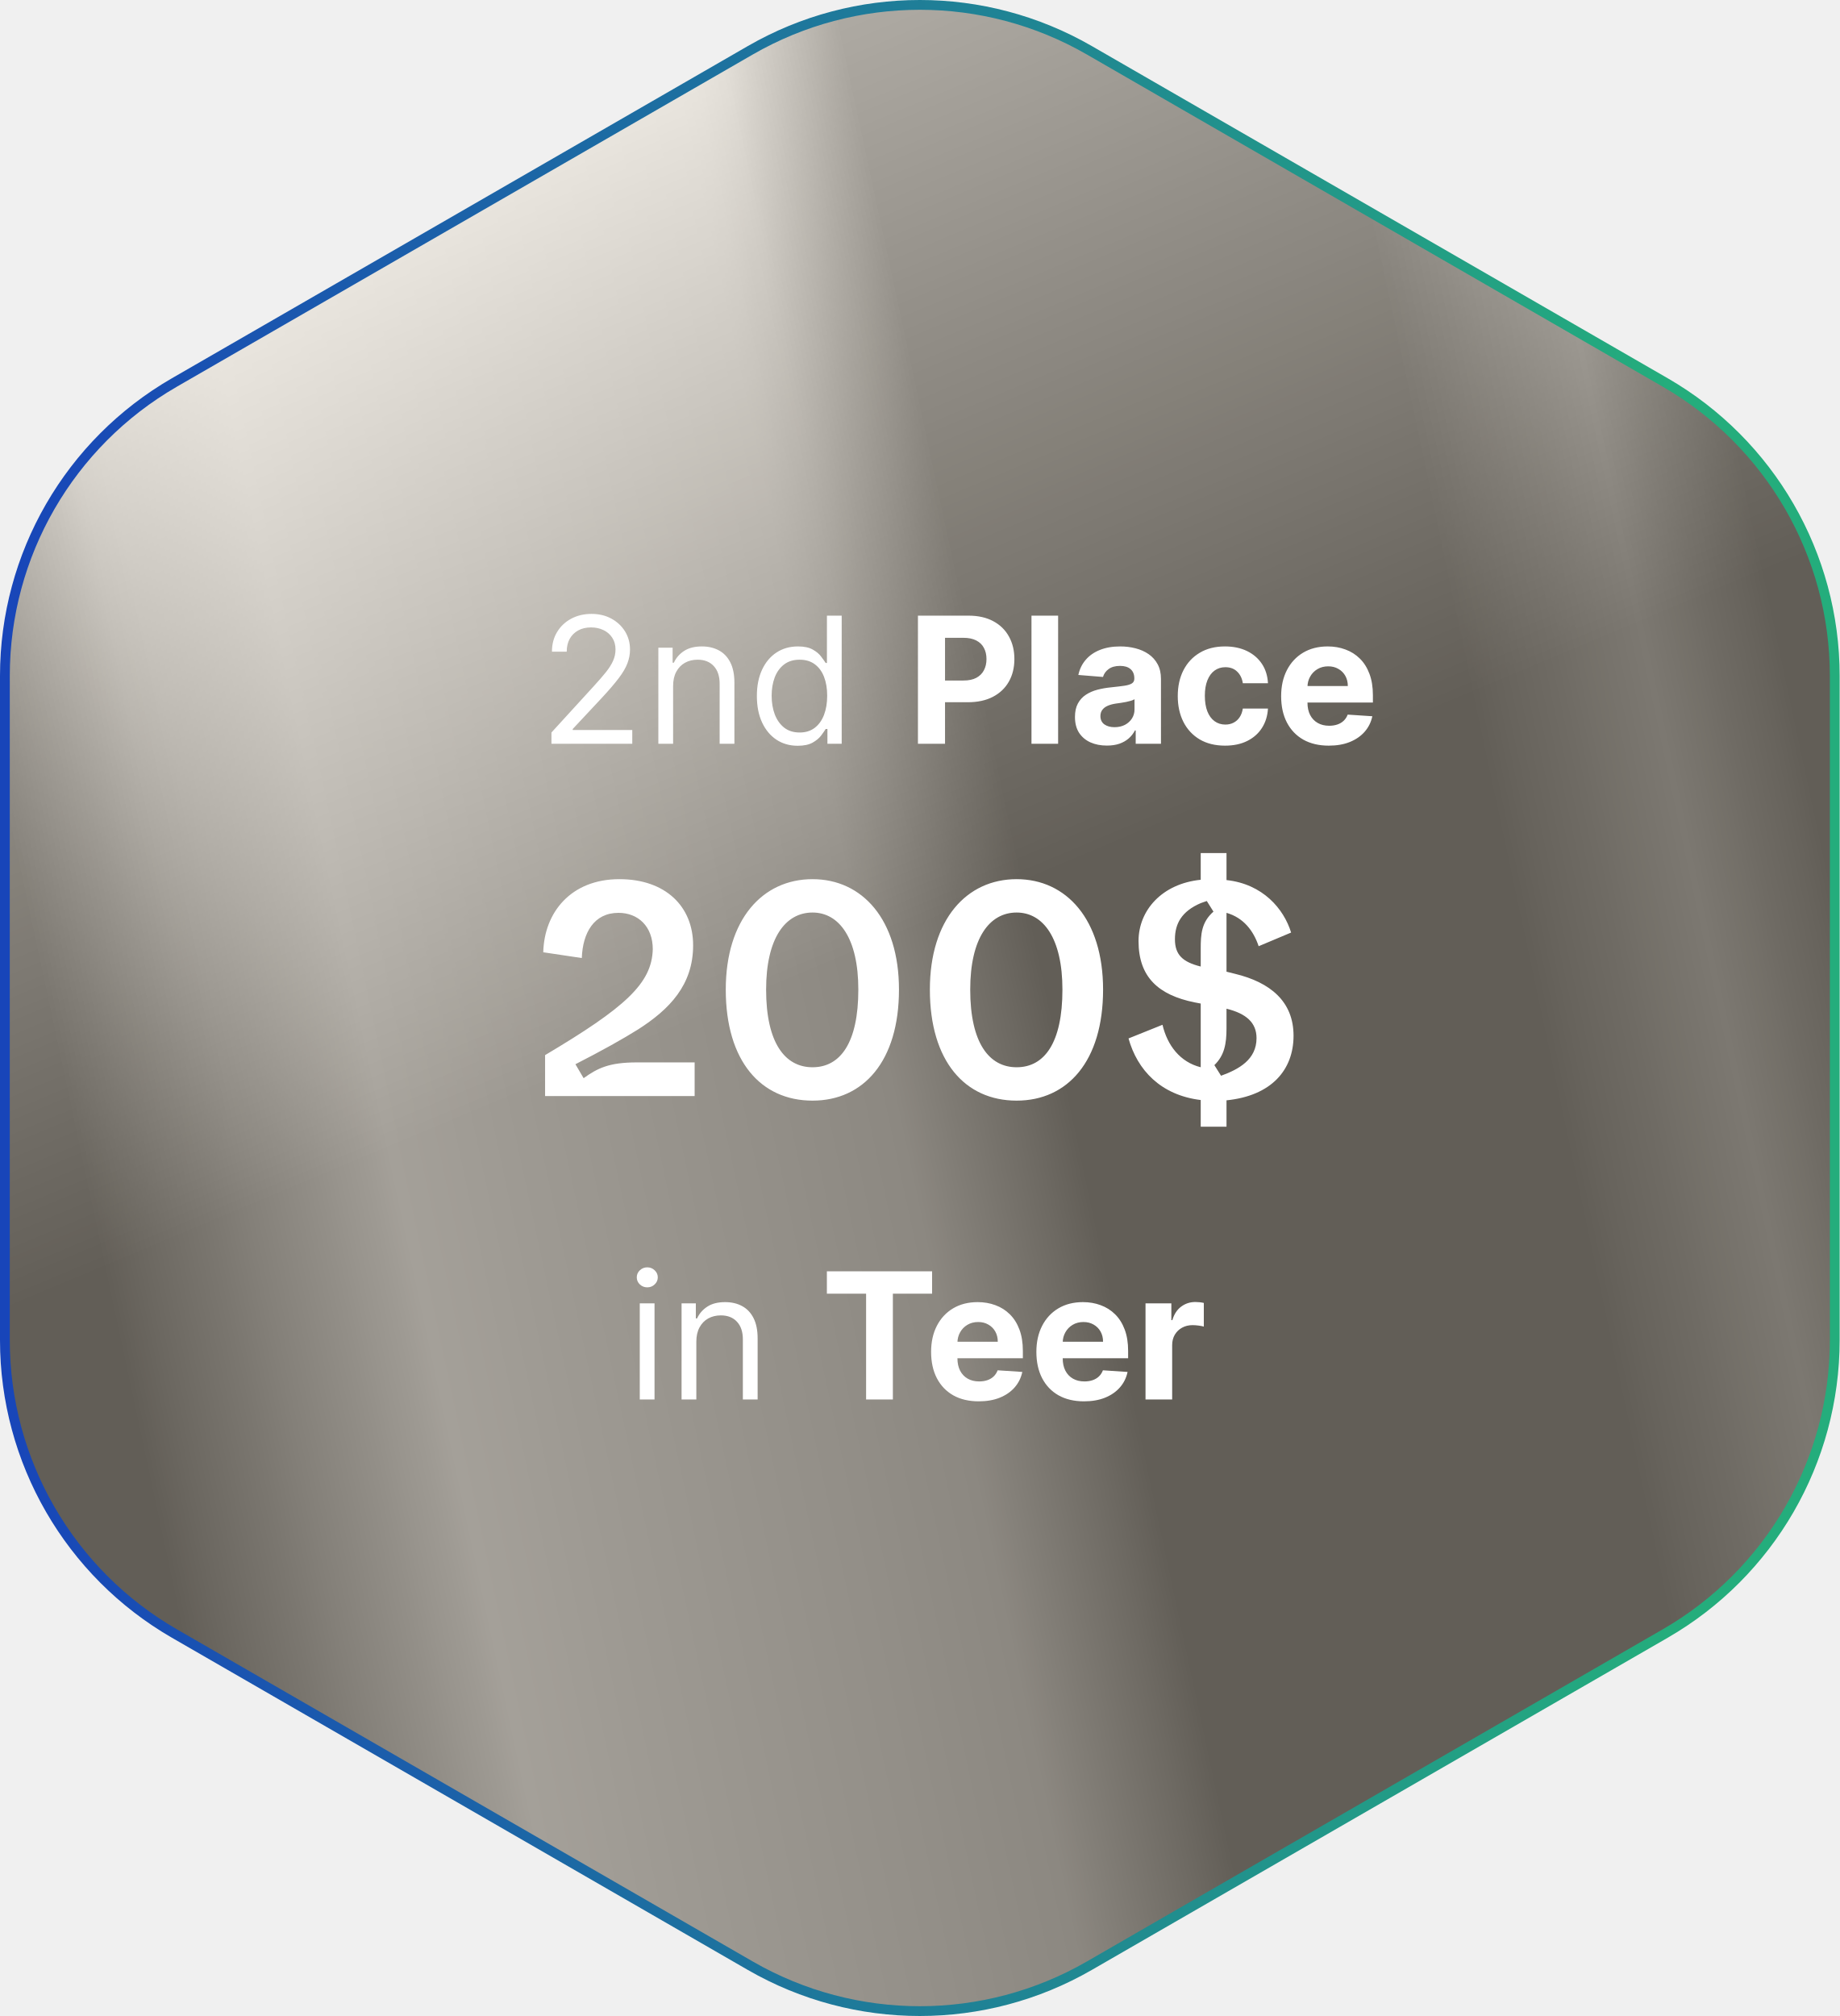
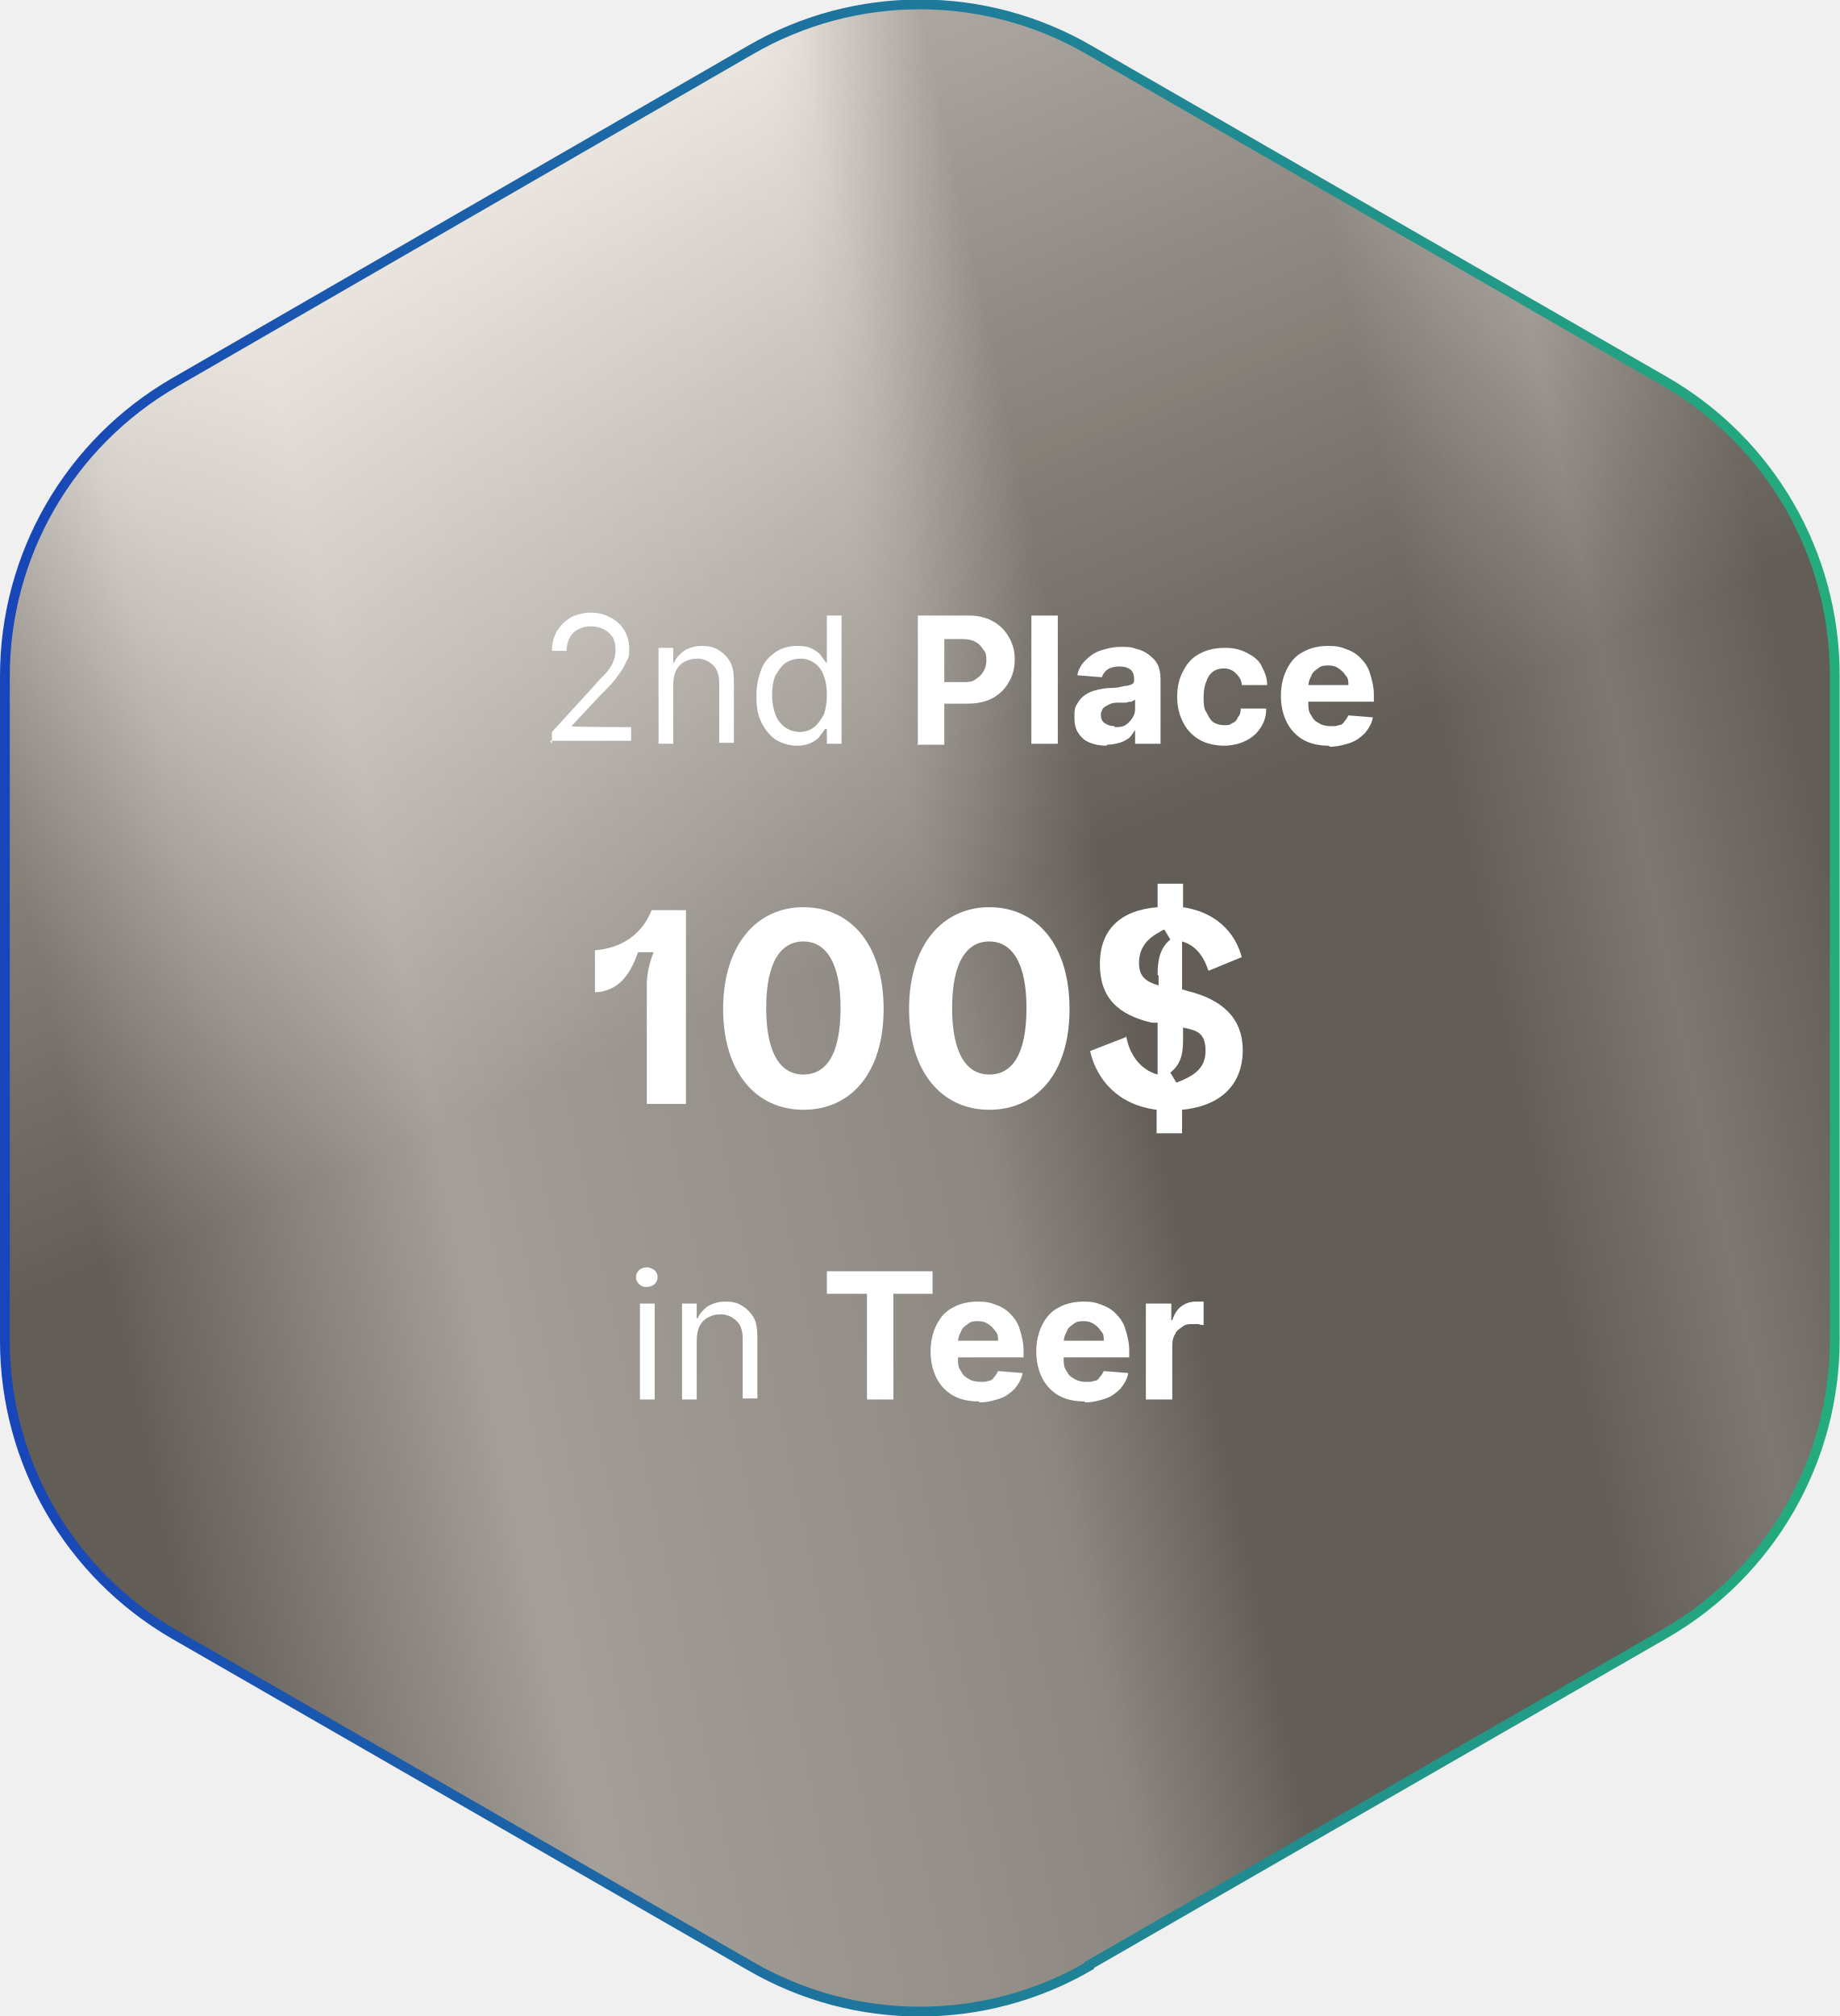
- <svg xmlns="http://www.w3.org/2000/svg" width="188" height="206" viewBox="0 0 188 206" fill="none">
-   <path d="M111.324 200.862C100.603 207.046 87.397 207.046 76.676 200.862L17.823 166.918C7.104 160.735 0.5 149.309 0.5 136.944V69.056C0.5 56.691 7.104 45.265 17.823 39.082C17.823 39.082 17.823 39.082 17.823 39.082L76.676 5.138C87.397 -1.046 100.603 -1.046 111.324 5.137L170.177 39.082C180.896 45.265 187.5 56.691 187.5 69.056V136.944C187.5 149.309 180.896 160.735 170.177 166.918L111.324 200.862Z" fill="url(#paint0_linear_431_37630)" />
-   <path d="M111.324 200.862C100.603 207.046 87.397 207.046 76.676 200.862L17.823 166.918C7.104 160.735 0.5 149.309 0.5 136.944V69.056C0.5 56.691 7.104 45.265 17.823 39.082C17.823 39.082 17.823 39.082 17.823 39.082L76.676 5.138C87.397 -1.046 100.603 -1.046 111.324 5.137L170.177 39.082C180.896 45.265 187.5 56.691 187.5 69.056V136.944C187.5 149.309 180.896 160.735 170.177 166.918L111.324 200.862Z" fill="url(#paint1_linear_431_37630)" style="mix-blend-mode:overlay" />
-   <path d="M111.324 200.862C100.603 207.046 87.397 207.046 76.676 200.862L17.823 166.918C7.104 160.735 0.5 149.309 0.5 136.944V69.056C0.5 56.691 7.104 45.265 17.823 39.082C17.823 39.082 17.823 39.082 17.823 39.082L76.676 5.138C87.397 -1.046 100.603 -1.046 111.324 5.137L170.177 39.082C180.896 45.265 187.5 56.691 187.5 69.056V136.944C187.5 149.309 180.896 160.735 170.177 166.918L111.324 200.862Z" fill="#CDC9C2" style="mix-blend-mode:color" />
-   <path d="M111.324 200.862C100.603 207.046 87.397 207.046 76.676 200.862L17.823 166.918C7.104 160.735 0.5 149.309 0.5 136.944V69.056C0.5 56.691 7.104 45.265 17.823 39.082C17.823 39.082 17.823 39.082 17.823 39.082L76.676 5.138C87.397 -1.046 100.603 -1.046 111.324 5.137L170.177 39.082C180.896 45.265 187.5 56.691 187.5 69.056V136.944C187.5 149.309 180.896 160.735 170.177 166.918L111.324 200.862Z" stroke="url(#paint2_linear_431_37630)" />
-   <path d="M55.705 112V107.815C63.889 102.948 66.617 100.499 66.71 96.996C66.71 94.64 65.191 93.276 63.207 93.276C60.696 93.276 59.549 95.322 59.456 97.895L55.519 97.306C55.612 93.276 58.309 89.835 63.3 89.835C68.012 89.835 70.833 92.625 70.833 96.593C70.833 100.654 68.415 103.134 65.222 105.18C63.641 106.172 61.533 107.35 58.805 108.745L59.642 110.171C61.068 109.148 62.246 108.559 65.067 108.559H70.988V112H55.705ZM74.169 101.119C74.169 93.958 77.92 89.835 83.035 89.835C88.119 89.835 91.87 93.958 91.87 101.119C91.87 108.435 88.243 112.465 83.035 112.465C77.765 112.465 74.169 108.435 74.169 101.119ZM87.716 101.119C87.716 95.88 85.763 93.245 83.035 93.245C80.245 93.245 78.292 95.88 78.292 101.119C78.292 106.606 80.245 109.055 83.035 109.055C85.887 109.055 87.716 106.544 87.716 101.119ZM95.027 101.119C95.027 93.958 98.778 89.835 103.893 89.835C108.977 89.835 112.728 93.958 112.728 101.119C112.728 108.435 109.101 112.465 103.893 112.465C98.623 112.465 95.027 108.435 95.027 101.119ZM108.574 101.119C108.574 95.88 106.621 93.245 103.893 93.245C101.103 93.245 99.15 95.88 99.15 101.119C99.15 106.606 101.103 109.055 103.893 109.055C106.745 109.055 108.574 106.544 108.574 101.119ZM115.328 106.11L118.8 104.715C119.296 106.823 120.598 108.528 122.706 109.055V102.545L122.055 102.421C118.428 101.677 116.351 99.879 116.351 96.159C116.351 93.028 118.738 90.3 122.706 89.897V87.169H125.341V89.928C129.061 90.331 131.2 92.873 131.944 95.291L128.627 96.686C128.1 95.105 127.077 93.772 125.341 93.276V99.29L126.209 99.507C129.805 100.375 132.192 102.328 132.192 105.831C132.192 109.334 129.929 111.969 125.341 112.434V115.131H122.706V112.403C118.614 111.907 116.227 109.334 115.328 106.11ZM124.101 108.838L124.783 109.923C126.581 109.272 128.41 108.28 128.41 106.079C128.41 104.498 127.356 103.568 125.341 103.072V105.087C125.341 106.668 125.124 107.846 124.101 108.838ZM122.706 98.763V96.934C122.706 95.508 122.768 94.237 124.008 93.152L123.326 92.067C123.109 92.16 122.923 92.191 122.706 92.284C120.753 93.121 120.071 94.392 120.071 95.973C120.071 97.554 120.846 98.298 122.706 98.763Z" fill="white" />
-   <path d="M56.355 76V74.849L60.676 70.119C61.183 69.565 61.601 69.084 61.929 68.675C62.257 68.261 62.5 67.874 62.658 67.511C62.82 67.145 62.901 66.761 62.901 66.361C62.901 65.901 62.79 65.502 62.568 65.165C62.351 64.829 62.053 64.569 61.673 64.386C61.294 64.202 60.868 64.111 60.395 64.111C59.892 64.111 59.453 64.215 59.078 64.424C58.707 64.629 58.42 64.916 58.215 65.287C58.015 65.658 57.915 66.092 57.915 66.591H56.406C56.406 65.824 56.583 65.151 56.937 64.571C57.291 63.992 57.772 63.54 58.381 63.216C58.995 62.892 59.683 62.73 60.446 62.73C61.213 62.73 61.893 62.892 62.485 63.216C63.077 63.54 63.542 63.977 63.879 64.526C64.215 65.076 64.383 65.688 64.383 66.361C64.383 66.842 64.296 67.313 64.121 67.773C63.951 68.229 63.653 68.739 63.227 69.301C62.805 69.859 62.219 70.541 61.469 71.347L58.528 74.492V74.594H64.614V76H56.355ZM68.788 70.094V76H67.279V66.182H68.737V67.716H68.864C69.094 67.217 69.444 66.817 69.913 66.514C70.381 66.207 70.987 66.054 71.728 66.054C72.393 66.054 72.974 66.19 73.473 66.463C73.972 66.731 74.359 67.141 74.636 67.69C74.913 68.236 75.052 68.926 75.052 69.761V76H73.543V69.864C73.543 69.092 73.343 68.492 72.942 68.061C72.542 67.626 71.992 67.409 71.293 67.409C70.812 67.409 70.381 67.513 70.002 67.722C69.627 67.931 69.331 68.236 69.114 68.636C68.896 69.037 68.788 69.523 68.788 70.094ZM81.516 76.204C80.698 76.204 79.975 75.998 79.349 75.585C78.722 75.167 78.232 74.579 77.879 73.82C77.525 73.058 77.348 72.156 77.348 71.117C77.348 70.085 77.525 69.19 77.879 68.432C78.232 67.673 78.725 67.087 79.355 66.674C79.986 66.261 80.715 66.054 81.541 66.054C82.181 66.054 82.686 66.16 83.056 66.374C83.431 66.582 83.717 66.821 83.913 67.09C84.113 67.354 84.269 67.571 84.379 67.742H84.507V62.909H86.016V76H84.558V74.492H84.379C84.269 74.671 84.111 74.896 83.906 75.169C83.702 75.438 83.41 75.678 83.031 75.891C82.651 76.1 82.147 76.204 81.516 76.204ZM81.72 74.849C82.326 74.849 82.837 74.692 83.254 74.376C83.672 74.057 83.99 73.616 84.207 73.053C84.424 72.487 84.533 71.832 84.533 71.091C84.533 70.358 84.426 69.717 84.213 69.167C84 68.613 83.685 68.183 83.267 67.876C82.85 67.565 82.334 67.409 81.72 67.409C81.081 67.409 80.549 67.573 80.122 67.901C79.701 68.225 79.383 68.666 79.17 69.224C78.961 69.778 78.857 70.401 78.857 71.091C78.857 71.79 78.963 72.425 79.176 72.996C79.394 73.562 79.713 74.014 80.135 74.351C80.561 74.683 81.09 74.849 81.72 74.849ZM93.808 76V62.909H98.972C99.965 62.909 100.811 63.099 101.51 63.478C102.209 63.853 102.742 64.375 103.108 65.044C103.479 65.709 103.664 66.476 103.664 67.345C103.664 68.215 103.477 68.981 103.102 69.646C102.727 70.311 102.183 70.829 101.472 71.2C100.764 71.57 99.908 71.756 98.902 71.756H95.61V69.538H98.455C98.987 69.538 99.426 69.446 99.772 69.263C100.121 69.075 100.381 68.817 100.551 68.489C100.726 68.157 100.813 67.776 100.813 67.345C100.813 66.91 100.726 66.531 100.551 66.207C100.381 65.879 100.121 65.626 99.772 65.447C99.422 65.263 98.979 65.172 98.442 65.172H96.576V76H93.808ZM108.134 62.909V76H105.411V62.909H108.134ZM113.115 76.185C112.488 76.185 111.93 76.077 111.44 75.859C110.95 75.638 110.562 75.312 110.277 74.881C109.996 74.447 109.855 73.906 109.855 73.258C109.855 72.712 109.955 72.254 110.155 71.883C110.356 71.513 110.628 71.215 110.974 70.989C111.319 70.763 111.711 70.592 112.15 70.477C112.593 70.362 113.057 70.281 113.543 70.234C114.114 70.175 114.574 70.119 114.924 70.068C115.273 70.013 115.527 69.932 115.684 69.825C115.842 69.719 115.921 69.561 115.921 69.352V69.314C115.921 68.909 115.793 68.596 115.537 68.374C115.286 68.153 114.928 68.042 114.464 68.042C113.974 68.042 113.584 68.151 113.294 68.368C113.004 68.581 112.812 68.849 112.719 69.173L110.2 68.969C110.328 68.372 110.579 67.856 110.954 67.422C111.329 66.983 111.813 66.646 112.405 66.412C113.002 66.173 113.692 66.054 114.476 66.054C115.022 66.054 115.544 66.118 116.042 66.246C116.545 66.374 116.991 66.572 117.378 66.84C117.77 67.109 118.079 67.454 118.305 67.876C118.531 68.293 118.644 68.794 118.644 69.378V76H116.062V74.638H115.985C115.827 74.945 115.616 75.216 115.352 75.45C115.088 75.68 114.77 75.862 114.4 75.994C114.029 76.121 113.601 76.185 113.115 76.185ZM113.895 74.306C114.295 74.306 114.649 74.227 114.956 74.07C115.263 73.908 115.503 73.69 115.678 73.418C115.853 73.145 115.94 72.836 115.94 72.491V71.449C115.855 71.504 115.738 71.555 115.589 71.602C115.444 71.645 115.28 71.685 115.096 71.724C114.913 71.758 114.73 71.79 114.547 71.82C114.363 71.845 114.197 71.869 114.048 71.89C113.729 71.937 113.449 72.011 113.211 72.114C112.972 72.216 112.787 72.354 112.655 72.529C112.523 72.7 112.456 72.913 112.456 73.168C112.456 73.539 112.591 73.822 112.859 74.019C113.132 74.21 113.477 74.306 113.895 74.306ZM125.193 76.192C124.187 76.192 123.322 75.979 122.597 75.553C121.877 75.122 121.323 74.526 120.936 73.763C120.552 73 120.36 72.122 120.36 71.129C120.36 70.124 120.554 69.242 120.942 68.483C121.334 67.72 121.89 67.126 122.61 66.7C123.33 66.269 124.187 66.054 125.18 66.054C126.036 66.054 126.786 66.21 127.43 66.521C128.073 66.832 128.583 67.269 128.958 67.831C129.333 68.394 129.539 69.054 129.578 69.812H127.008C126.936 69.322 126.744 68.928 126.433 68.63C126.126 68.327 125.723 68.176 125.225 68.176C124.803 68.176 124.434 68.291 124.119 68.521C123.808 68.747 123.565 69.077 123.39 69.512C123.215 69.947 123.128 70.473 123.128 71.091C123.128 71.717 123.213 72.25 123.384 72.689C123.558 73.128 123.803 73.462 124.119 73.692C124.434 73.923 124.803 74.038 125.225 74.038C125.536 74.038 125.815 73.974 126.062 73.846C126.313 73.718 126.52 73.533 126.682 73.29C126.848 73.043 126.957 72.746 127.008 72.401H129.578C129.535 73.151 129.33 73.812 128.964 74.383C128.602 74.95 128.101 75.393 127.462 75.712C126.823 76.032 126.066 76.192 125.193 76.192ZM135.795 76.192C134.786 76.192 133.916 75.987 133.188 75.578C132.463 75.165 131.905 74.581 131.513 73.827C131.121 73.068 130.925 72.171 130.925 71.136C130.925 70.126 131.121 69.239 131.513 68.477C131.905 67.714 132.457 67.119 133.168 66.693C133.884 66.267 134.724 66.054 135.687 66.054C136.335 66.054 136.938 66.158 137.496 66.367C138.058 66.572 138.548 66.881 138.966 67.294C139.388 67.707 139.716 68.227 139.95 68.854C140.185 69.476 140.302 70.204 140.302 71.04V71.788H132.011V70.1H137.739C137.739 69.708 137.653 69.361 137.483 69.058C137.313 68.756 137.076 68.519 136.773 68.349C136.475 68.174 136.128 68.087 135.732 68.087C135.318 68.087 134.952 68.183 134.632 68.374C134.317 68.562 134.07 68.815 133.891 69.135C133.712 69.45 133.62 69.802 133.616 70.19V71.794C133.616 72.28 133.705 72.7 133.884 73.053C134.067 73.407 134.325 73.68 134.658 73.871C134.99 74.063 135.384 74.159 135.84 74.159C136.143 74.159 136.42 74.117 136.671 74.031C136.923 73.946 137.138 73.818 137.317 73.648C137.496 73.477 137.632 73.269 137.726 73.021L140.244 73.188C140.116 73.793 139.854 74.321 139.458 74.773C139.066 75.22 138.559 75.57 137.937 75.821C137.319 76.068 136.605 76.192 135.795 76.192Z" fill="white" />
-   <path d="M65.381 143V133.182H66.889V143H65.381ZM66.148 131.545C65.854 131.545 65.6 131.445 65.387 131.245C65.178 131.045 65.074 130.804 65.074 130.523C65.074 130.241 65.178 130.001 65.387 129.8C65.6 129.6 65.854 129.5 66.148 129.5C66.442 129.5 66.693 129.6 66.902 129.8C67.115 130.001 67.222 130.241 67.222 130.523C67.222 130.804 67.115 131.045 66.902 131.245C66.693 131.445 66.442 131.545 66.148 131.545ZM71.161 137.094V143H69.652V133.182H71.11V134.716H71.237C71.468 134.217 71.817 133.817 72.286 133.514C72.754 133.207 73.36 133.054 74.101 133.054C74.766 133.054 75.347 133.19 75.846 133.463C76.345 133.732 76.732 134.141 77.009 134.69C77.286 135.236 77.425 135.926 77.425 136.761V143H75.916V136.864C75.916 136.092 75.716 135.491 75.316 135.061C74.915 134.626 74.365 134.409 73.666 134.409C73.185 134.409 72.754 134.513 72.375 134.722C72 134.931 71.704 135.236 71.487 135.636C71.269 136.037 71.161 136.523 71.161 137.094ZM84.502 132.191V129.909H95.254V132.191H91.246V143H88.51V132.191H84.502ZM100.024 143.192C99.014 143.192 98.145 142.987 97.416 142.578C96.692 142.165 96.133 141.581 95.741 140.827C95.349 140.068 95.153 139.171 95.153 138.136C95.153 137.126 95.349 136.239 95.741 135.477C96.133 134.714 96.685 134.119 97.397 133.693C98.113 133.267 98.952 133.054 99.915 133.054C100.563 133.054 101.166 133.158 101.724 133.367C102.287 133.572 102.777 133.881 103.194 134.294C103.616 134.707 103.944 135.227 104.179 135.854C104.413 136.476 104.53 137.205 104.53 138.04V138.788H96.24V137.1H101.967C101.967 136.708 101.882 136.361 101.711 136.058C101.541 135.756 101.305 135.519 101.002 135.349C100.704 135.174 100.356 135.087 99.96 135.087C99.547 135.087 99.18 135.183 98.861 135.374C98.545 135.562 98.298 135.815 98.119 136.135C97.94 136.45 97.849 136.802 97.844 137.19V138.794C97.844 139.28 97.934 139.7 98.113 140.053C98.296 140.407 98.554 140.68 98.886 140.871C99.219 141.063 99.613 141.159 100.069 141.159C100.371 141.159 100.648 141.116 100.9 141.031C101.151 140.946 101.366 140.818 101.545 140.648C101.724 140.477 101.861 140.268 101.954 140.021L104.473 140.188C104.345 140.793 104.083 141.321 103.687 141.773C103.295 142.22 102.787 142.57 102.165 142.821C101.547 143.068 100.834 143.192 100.024 143.192ZM110.782 143.192C109.772 143.192 108.903 142.987 108.174 142.578C107.449 142.165 106.891 141.581 106.499 140.827C106.107 140.068 105.911 139.171 105.911 138.136C105.911 137.126 106.107 136.239 106.499 135.477C106.891 134.714 107.443 134.119 108.155 133.693C108.871 133.267 109.71 133.054 110.673 133.054C111.321 133.054 111.924 133.158 112.482 133.367C113.045 133.572 113.535 133.881 113.952 134.294C114.374 134.707 114.702 135.227 114.937 135.854C115.171 136.476 115.288 137.205 115.288 138.04V138.788H106.998V137.1H112.725C112.725 136.708 112.64 136.361 112.469 136.058C112.299 135.756 112.062 135.519 111.76 135.349C111.461 135.174 111.114 135.087 110.718 135.087C110.305 135.087 109.938 135.183 109.618 135.374C109.303 135.562 109.056 135.815 108.877 136.135C108.698 136.45 108.606 136.802 108.602 137.19V138.794C108.602 139.28 108.692 139.7 108.871 140.053C109.054 140.407 109.312 140.68 109.644 140.871C109.976 141.063 110.371 141.159 110.827 141.159C111.129 141.159 111.406 141.116 111.657 141.031C111.909 140.946 112.124 140.818 112.303 140.648C112.482 140.477 112.618 140.268 112.712 140.021L115.231 140.188C115.103 140.793 114.841 141.321 114.444 141.773C114.052 142.22 113.545 142.57 112.923 142.821C112.305 143.068 111.591 143.192 110.782 143.192ZM117.065 143V133.182H119.705V134.895H119.807C119.986 134.286 120.287 133.825 120.709 133.514C121.131 133.199 121.616 133.041 122.166 133.041C122.302 133.041 122.449 133.05 122.607 133.067C122.765 133.084 122.903 133.107 123.023 133.137V135.553C122.895 135.515 122.718 135.481 122.492 135.451C122.266 135.421 122.059 135.406 121.872 135.406C121.471 135.406 121.113 135.494 120.798 135.668C120.487 135.839 120.24 136.077 120.057 136.384C119.878 136.691 119.788 137.045 119.788 137.445V143H117.065Z" fill="white" />
+ <svg xmlns="http://www.w3.org/2000/svg" version="1.1" viewBox="0 0 188 206">
  <defs>
-     <linearGradient id="paint0_linear_431_37630" x1="10.423" y1="128.84" x2="187.295" y2="91.028" gradientUnits="userSpaceOnUse">
-       <stop stop-color="#576265" />
-       <stop offset="0.172" stop-color="#9EA1A1" />
-       <stop offset="0.457" stop-color="#848B8A" />
-       <stop offset="0.554" stop-color="#576265" />
-       <stop offset="0.823" stop-color="#576265" />
-       <stop offset="0.925" stop-color="#757A7B" />
+     <style>
+       .cls-1 {
+         fill: url(#Unbenannter_Verlauf);
+       }
+ 
+       .cls-2 {
+         fill: #cdc9c2;
+         mix-blend-mode: color;
+       }
+ 
+       .cls-2, .cls-3, .cls-4 {
+         isolation: isolate;
+       }
+ 
+       .cls-5 {
+         fill: #fff;
+       }
+ 
+       .cls-6 {
+         fill: none;
+         stroke: url(#Unbenannter_Verlauf_3);
+       }
+ 
+       .cls-4 {
+         fill: url(#Unbenannter_Verlauf_2);
+         mix-blend-mode: overlay;
+       }
+     </style>
+     <linearGradient id="Unbenannter_Verlauf" data-name="Unbenannter Verlauf" x1="8.8" y1="87" x2="185.7" y2="124.8" gradientTransform="translate(0 208.2) scale(1 -1)" gradientUnits="userSpaceOnUse">
+       <stop offset="0" stop-color="#576265" />
+       <stop offset=".2" stop-color="#9ea1a1" />
+       <stop offset=".5" stop-color="#848b8a" />
+       <stop offset=".6" stop-color="#576265" />
+       <stop offset=".8" stop-color="#576265" />
+       <stop offset=".9" stop-color="#757a7b" />
      <stop offset="1" stop-color="#576265" />
    </linearGradient>
-     <linearGradient id="paint1_linear_431_37630" x1="75.048" y1="103" x2="31.154" y2="-1.543" gradientUnits="userSpaceOnUse">
-       <stop stop-color="white" stop-opacity="0" />
-       <stop offset="1" stop-color="white" />
+     <linearGradient id="Unbenannter_Verlauf_2" data-name="Unbenannter Verlauf 2" x1="91.2" y1="112" x2="47.3" y2="216.5" gradientTransform="translate(0 208.2) scale(1 -1)" gradientUnits="userSpaceOnUse">
+       <stop offset="0" stop-color="#fff" stop-opacity="0" />
+       <stop offset="1" stop-color="#fff" />
    </linearGradient>
-     <linearGradient id="paint2_linear_431_37630" x1="188" y1="103" x2="0" y2="103" gradientUnits="userSpaceOnUse">
-       <stop offset="0.091" stop-color="#24AD7C" />
-       <stop offset="1" stop-color="#1845B9" />
+     <linearGradient id="Unbenannter_Verlauf_3" data-name="Unbenannter Verlauf 3" x1="188" y1="105.2" x2="0" y2="105.2" gradientTransform="translate(0 208.2) scale(1 -1)" gradientUnits="userSpaceOnUse">
+       <stop offset="0" stop-color="#24ad7c" />
+       <stop offset="1" stop-color="#1845b9" />
    </linearGradient>
  </defs>
+   <g class="cls-3">
+     <g id="Ebene_1">
+       <path class="cls-1" d="M111.3,200.9c-10.7,6.2-23.9,6.2-34.6,0l-58.9-33.9c-10.7-6.2-17.3-17.6-17.3-30v-67.9c0-12.4,6.6-23.8,17.3-30h0L76.7,5.1c10.7-6.2,23.9-6.2,34.6,0l58.9,33.9c10.7,6.2,17.3,17.6,17.3,30v67.9c0,12.4-6.6,23.8-17.3,30l-58.9,33.9Z" />
+       <path class="cls-4" d="M111.3,200.9c-10.7,6.2-23.9,6.2-34.6,0l-58.9-33.9c-10.7-6.2-17.3-17.6-17.3-30v-67.9c0-12.4,6.6-23.8,17.3-30h0L76.7,5.1c10.7-6.2,23.9-6.2,34.6,0l58.9,33.9c10.7,6.2,17.3,17.6,17.3,30v67.9c0,12.4-6.6,23.8-17.3,30l-58.9,33.9Z" />
+       <path class="cls-2" d="M111.3,200.9c-10.7,6.2-23.9,6.2-34.6,0l-58.9-33.9c-10.7-6.2-17.3-17.6-17.3-30v-67.9c0-12.4,6.6-23.8,17.3-30h0L76.7,5.1c10.7-6.2,23.9-6.2,34.6,0l58.9,33.9c10.7,6.2,17.3,17.6,17.3,30v67.9c0,12.4-6.6,23.8-17.3,30l-58.9,33.9Z" />
+       <path class="cls-6" d="M111.3,200.9c-10.7,6.2-23.9,6.2-34.6,0l-58.9-33.9c-10.7-6.2-17.3-17.6-17.3-30v-67.9c0-12.4,6.6-23.8,17.3-30h0L76.7,5.1c10.7-6.2,23.9-6.2,34.6,0l58.9,33.9c10.7,6.2,17.3,17.6,17.3,30v67.9c0,12.4-6.6,23.8-17.3,30l-58.9,33.9Z" />
+       <path class="cls-5" d="M56.4,76v-1.2l4.3-4.7c.5-.6.9-1,1.3-1.4.3-.4.6-.8.7-1.2.2-.4.2-.8.2-1.2s-.1-.9-.3-1.2c-.2-.3-.5-.6-.9-.8-.4-.2-.8-.3-1.3-.3s-.9.1-1.3.3c-.4.2-.7.5-.9.9-.2.4-.3.8-.3,1.3h-1.5c0-.8.2-1.4.5-2,.4-.6.8-1,1.4-1.4.6-.3,1.3-.5,2.1-.5s1.4.2,2,.5c.6.3,1.1.8,1.4,1.3.3.5.5,1.2.5,1.8s0,1-.3,1.4c-.2.5-.5,1-.9,1.5-.4.6-1,1.2-1.8,2l-2.9,3.1h0c0,.1,6.1.1,6.1.1v1.4h-8.3ZM68.8,70.1v5.9h-1.5v-9.8h1.5v1.5h.1c.2-.5.6-.9,1-1.2.5-.3,1.1-.5,1.8-.5s1.2.1,1.7.4c.5.3.9.7,1.2,1.2.3.5.4,1.2.4,2.1v6.2h-1.5v-6.1c0-.8-.2-1.4-.6-1.8-.4-.4-1-.7-1.6-.7s-.9.1-1.3.3c-.4.2-.7.5-.9.9-.2.4-.3.9-.3,1.5ZM81.5,76.2c-.8,0-1.5-.2-2.2-.6-.6-.4-1.1-1-1.5-1.8-.4-.8-.5-1.7-.5-2.7s.2-1.9.5-2.7.8-1.3,1.5-1.8c.6-.4,1.4-.6,2.2-.6s1.1.1,1.5.3c.4.2.7.4.9.7.2.3.4.5.5.7h.1v-4.8h1.5v13.1h-1.5v-1.5h-.2c-.1.2-.3.4-.5.7-.2.3-.5.5-.9.7-.4.2-.9.3-1.5.3ZM81.7,74.8c.6,0,1.1-.2,1.5-.5.4-.3.7-.8,1-1.3.2-.6.3-1.2.3-2s-.1-1.4-.3-1.9c-.2-.6-.5-1-.9-1.3-.4-.3-.9-.5-1.5-.5s-1.2.2-1.6.5c-.4.3-.7.8-1,1.3-.2.6-.3,1.2-.3,1.9s.1,1.3.3,1.9c.2.6.5,1,1,1.4.4.3,1,.5,1.6.5ZM93.8,76v-13.1h5.2c1,0,1.8.2,2.5.6.7.4,1.2.9,1.6,1.6.4.7.6,1.4.6,2.3s-.2,1.6-.6,2.3c-.4.7-.9,1.2-1.6,1.6-.7.4-1.6.6-2.6.6h-3.3v-2.2h2.8c.5,0,1,0,1.3-.3.3-.2.6-.4.8-.8.2-.3.3-.7.3-1.1s0-.8-.3-1.1c-.2-.3-.4-.6-.8-.8-.3-.2-.8-.3-1.3-.3h-1.9v10.8h-2.8ZM108.1,62.9v13.1h-2.7v-13.1h2.7ZM113.1,76.2c-.6,0-1.2-.1-1.7-.3-.5-.2-.9-.5-1.2-1-.3-.4-.4-1-.4-1.6s0-1,.3-1.4c.2-.4.5-.7.8-.9.3-.2.7-.4,1.2-.5.4-.1.9-.2,1.4-.2.6,0,1-.1,1.4-.2.3,0,.6-.1.8-.2.2-.1.2-.3.2-.5h0c0-.4-.1-.8-.4-1-.3-.2-.6-.3-1.1-.3s-.9.1-1.2.3c-.3.2-.5.5-.6.8l-2.5-.2c.1-.6.4-1.1.8-1.5.4-.4.9-.8,1.5-1,.6-.2,1.3-.4,2.1-.4s1.1,0,1.6.2c.5.1.9.3,1.3.6.4.3.7.6.9,1,.2.4.3.9.3,1.5v6.6h-2.6v-1.4h0c-.2.3-.4.6-.6.8-.3.2-.6.4-1,.5-.4.1-.8.2-1.3.2ZM113.9,74.3c.4,0,.8,0,1.1-.2.3-.2.5-.4.7-.7.2-.3.3-.6.3-.9v-1c0,0-.2.1-.4.2-.1,0-.3,0-.5.1-.2,0-.4,0-.5,0-.2,0-.3,0-.5,0-.3,0-.6.1-.8.2-.2.1-.4.2-.6.4-.1.2-.2.4-.2.6,0,.4.1.7.4.9.3.2.6.3,1,.3ZM125.2,76.2c-1,0-1.9-.2-2.6-.6-.7-.4-1.3-1-1.7-1.8-.4-.8-.6-1.6-.6-2.6s.2-1.9.6-2.6c.4-.8.9-1.4,1.7-1.8.7-.4,1.6-.6,2.6-.6s1.6.2,2.2.5c.6.3,1.2.7,1.5,1.3s.6,1.2.6,2h-2.6c0-.5-.3-.9-.6-1.2-.3-.3-.7-.5-1.2-.5s-.8.1-1.1.3c-.3.2-.6.6-.7,1-.2.4-.3,1-.3,1.6s0,1.2.3,1.6c.2.4.4.8.7,1,.3.2.7.3,1.1.3s.6,0,.8-.2c.3-.1.5-.3.6-.6.2-.2.3-.5.3-.9h2.6c0,.8-.2,1.4-.6,2-.4.6-.9,1-1.5,1.3-.6.3-1.4.5-2.3.5ZM135.8,76.2c-1,0-1.9-.2-2.6-.6-.7-.4-1.3-1-1.7-1.8-.4-.8-.6-1.7-.6-2.7s.2-1.9.6-2.7c.4-.8.9-1.4,1.7-1.8.7-.4,1.6-.6,2.5-.6s1.3.1,1.8.3c.6.2,1.1.5,1.5.9.4.4.8.9,1,1.6.2.6.4,1.4.4,2.2v.7h-8.3v-1.7h5.7c0-.4,0-.7-.3-1-.2-.3-.4-.5-.7-.7-.3-.2-.6-.3-1-.3s-.8,0-1.1.3c-.3.2-.6.4-.7.8-.2.3-.3.7-.3,1.1v1.6c0,.5,0,.9.3,1.3.2.4.4.6.8.8.3.2.7.3,1.2.3s.6,0,.8-.1c.3,0,.5-.2.6-.4.2-.2.3-.4.4-.6l2.5.2c-.1.6-.4,1.1-.8,1.6-.4.4-.9.8-1.5,1-.6.2-1.3.4-2.1.4Z" />
+       <path class="cls-5" d="M65.4,143v-9.8h1.5v9.8h-1.5ZM66.1,131.5c-.3,0-.5,0-.8-.3-.2-.2-.3-.4-.3-.7s.1-.5.3-.7c.2-.2.5-.3.8-.3s.5.1.8.3c.2.2.3.4.3.7s-.1.5-.3.7c-.2.2-.5.3-.8.3ZM71.2,137.1v5.9h-1.5v-9.8h1.5v1.5h.1c.2-.5.6-.9,1-1.2.5-.3,1.1-.5,1.8-.5s1.2.1,1.7.4c.5.3.9.7,1.2,1.2.3.5.4,1.2.4,2.1v6.2h-1.5v-6.1c0-.8-.2-1.4-.6-1.8-.4-.4-1-.7-1.6-.7s-.9.1-1.3.3c-.4.2-.7.5-.9.9-.2.4-.3.9-.3,1.5ZM84.5,132.2v-2.3h10.8v2.3h-4v10.8h-2.7v-10.8h-4ZM100,143.2c-1,0-1.9-.2-2.6-.6-.7-.4-1.3-1-1.7-1.8-.4-.8-.6-1.7-.6-2.7s.2-1.9.6-2.7c.4-.8.9-1.4,1.7-1.8.7-.4,1.6-.6,2.5-.6s1.3.1,1.8.3c.6.2,1.1.5,1.5.9.4.4.8.9,1,1.6.2.6.4,1.4.4,2.2v.7h-8.3v-1.7h5.7c0-.4,0-.7-.3-1-.2-.3-.4-.5-.7-.7-.3-.2-.6-.3-1-.3s-.8,0-1.1.3c-.3.2-.6.4-.7.8-.2.3-.3.7-.3,1.1v1.6c0,.5,0,.9.3,1.3.2.4.4.6.8.8.3.2.7.3,1.2.3s.6,0,.8-.1c.3,0,.5-.2.6-.4.2-.2.3-.4.4-.6l2.5.2c-.1.6-.4,1.1-.8,1.6-.4.4-.9.8-1.5,1-.6.2-1.3.4-2.1.4ZM110.8,143.2c-1,0-1.9-.2-2.6-.6-.7-.4-1.3-1-1.7-1.8-.4-.8-.6-1.7-.6-2.7s.2-1.9.6-2.7c.4-.8.9-1.4,1.7-1.8.7-.4,1.6-.6,2.5-.6s1.3.1,1.8.3c.6.2,1.1.5,1.5.9.4.4.8.9,1,1.6.2.6.4,1.4.4,2.2v.7h-8.3v-1.7h5.7c0-.4,0-.7-.3-1-.2-.3-.4-.5-.7-.7-.3-.2-.6-.3-1-.3s-.8,0-1.1.3c-.3.2-.6.4-.7.8-.2.3-.3.7-.3,1.1v1.6c0,.5,0,.9.3,1.3.2.4.4.6.8.8.3.2.7.3,1.2.3s.6,0,.8-.1c.3,0,.5-.2.6-.4.2-.2.3-.4.4-.6l2.5.2c-.1.6-.4,1.1-.8,1.6-.4.4-.9.8-1.5,1-.6.2-1.3.4-2.1.4ZM117.1,143v-9.8h2.6v1.7h.1c.2-.6.5-1.1.9-1.4.4-.3.9-.5,1.5-.5s.3,0,.4,0c.2,0,.3,0,.4,0v2.4c-.1,0-.3,0-.5-.1-.2,0-.4,0-.6,0-.4,0-.8,0-1.1.3-.3.2-.6.4-.7.7-.2.3-.3.7-.3,1.1v5.6h-2.7Z" />
+       <g>
+         <path class="cls-5" d="M66.1,100.7c0-1.3.3-2.4.7-3.4h-1.6c-.9,2.6-2.2,4-4.4,4.1v-4.3c2.7-.2,4.8-1.6,5.8-4.1h3.5v19.8h-4v-12.1Z" />
+         <path class="cls-5" d="M82.1,92.7c4.8,0,8.2,3.8,8.2,10.4s-3.4,10.3-8.2,10.3-8.2-3.8-8.2-10.3,3.4-10.4,8.2-10.4ZM82.1,96.2c-2.3,0-3.8,2.1-3.8,6.8s1.5,6.8,3.8,6.8,3.8-2,3.8-6.8-1.6-6.8-3.8-6.8Z" />
+         <path class="cls-5" d="M101.1,92.7c4.8,0,8.2,3.8,8.2,10.4s-3.4,10.3-8.2,10.3-8.2-3.8-8.2-10.3,3.4-10.4,8.2-10.4ZM101.1,96.2c-2.3,0-3.8,2.1-3.8,6.8s1.5,6.8,3.8,6.8,3.8-2,3.8-6.8-1.6-6.8-3.8-6.8Z" />
+         <path class="cls-5" d="M115.1,105.9c.3,1.8,1.4,3.4,3.2,3.9v-5.3h-.6c-3.4-.8-5.3-2.5-5.3-6s2.1-5.5,5.9-5.8v-2.4h2.6v2.4c3.3.5,5.3,2.5,6,5.1l-3.4,1.4c-.5-1.5-1.3-2.6-2.7-3v4.9l.7.2c3.2.8,5.5,2.6,5.5,6s-2.1,5.7-6.2,6.1v2.4h-2.6v-2.4c-3.9-.5-6.1-3-6.8-6l3.6-1.4ZM118.3,99.6c0-1.4.2-2.7,1.3-3.6l-.6-1c-.2,0-.4.2-.6.3-1.3.7-2,1.7-2,3.1s.7,1.9,2,2.3v-1ZM120.3,110.6c1.5-.6,2.9-1.3,2.9-3.2s-.9-2.1-2.3-2.4v1c0,1.2,0,2.6-1.3,3.6l.6,1Z" />
+       </g>
+     </g>
+   </g>
</svg>
